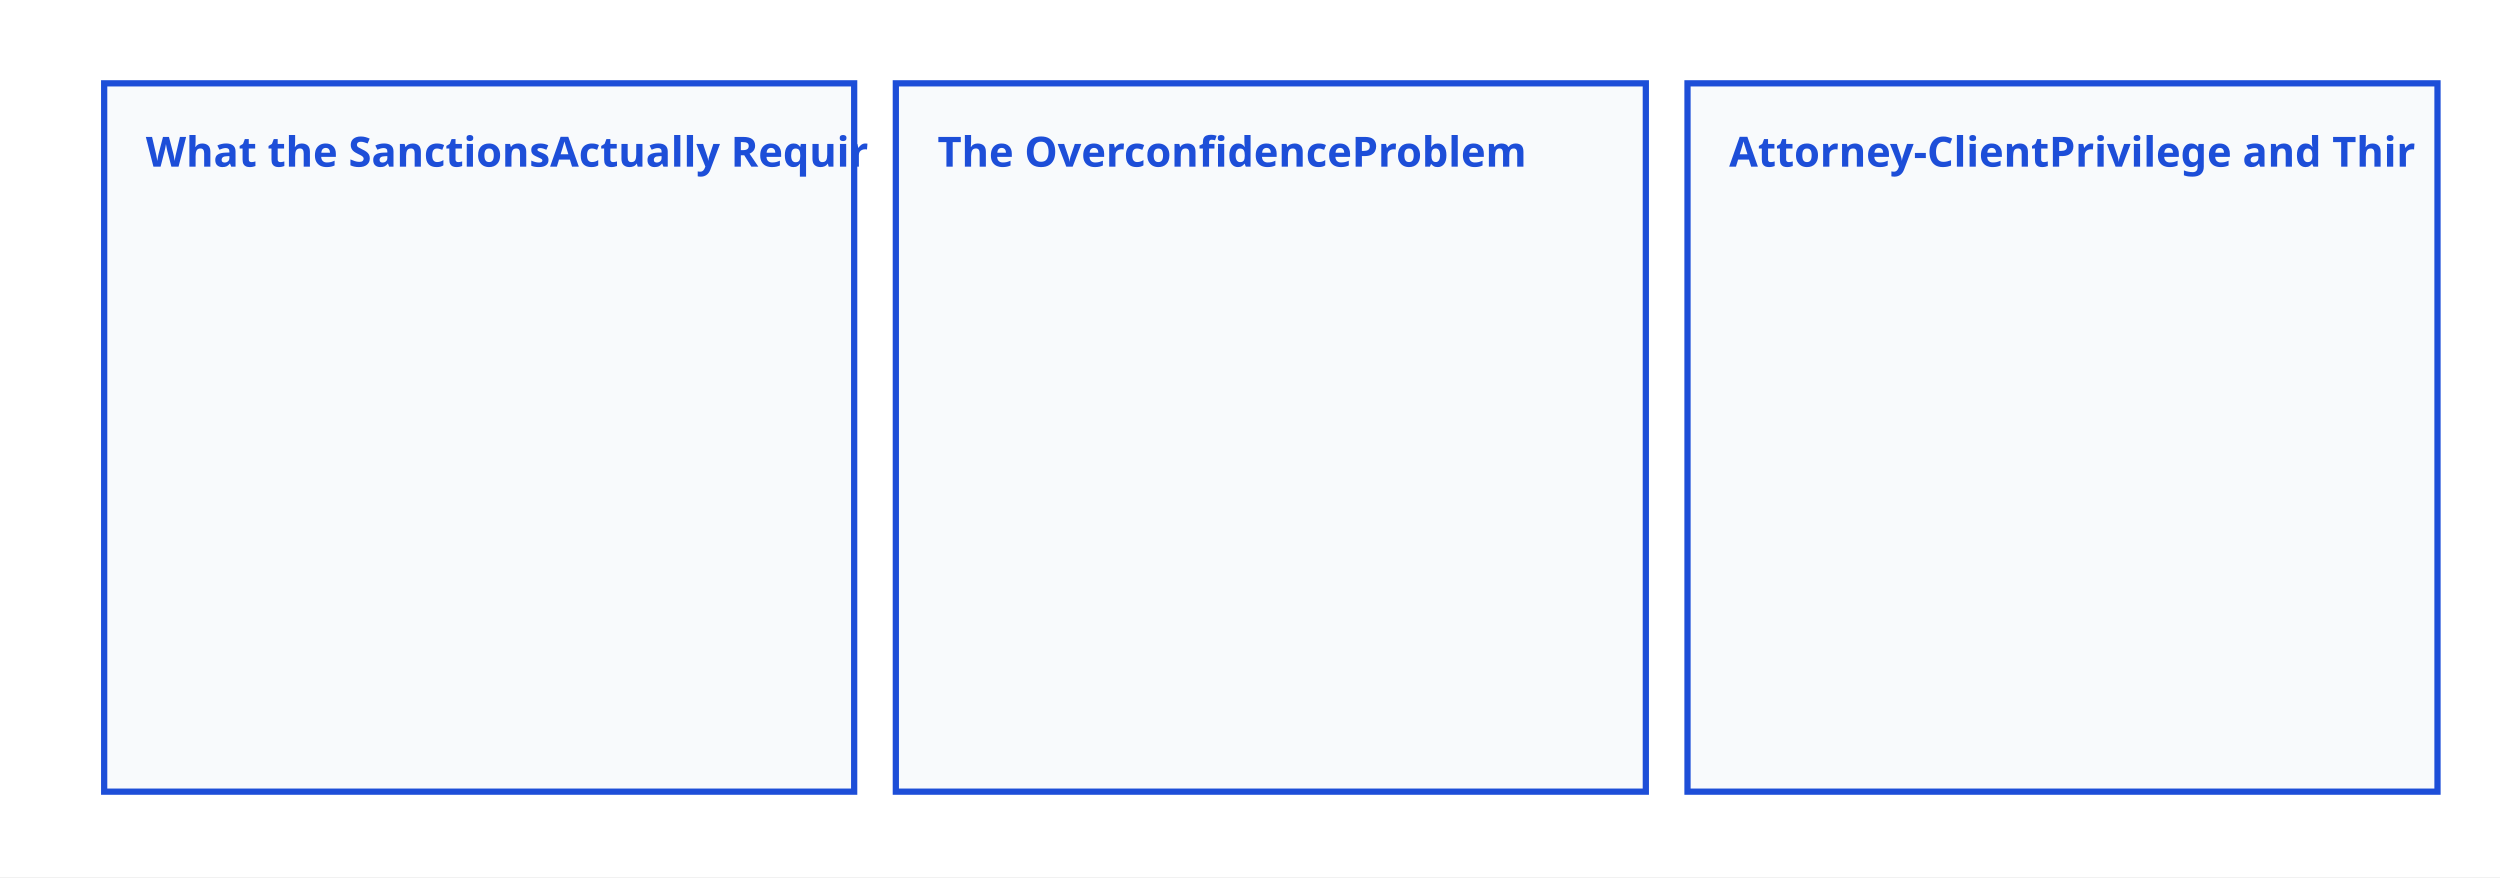
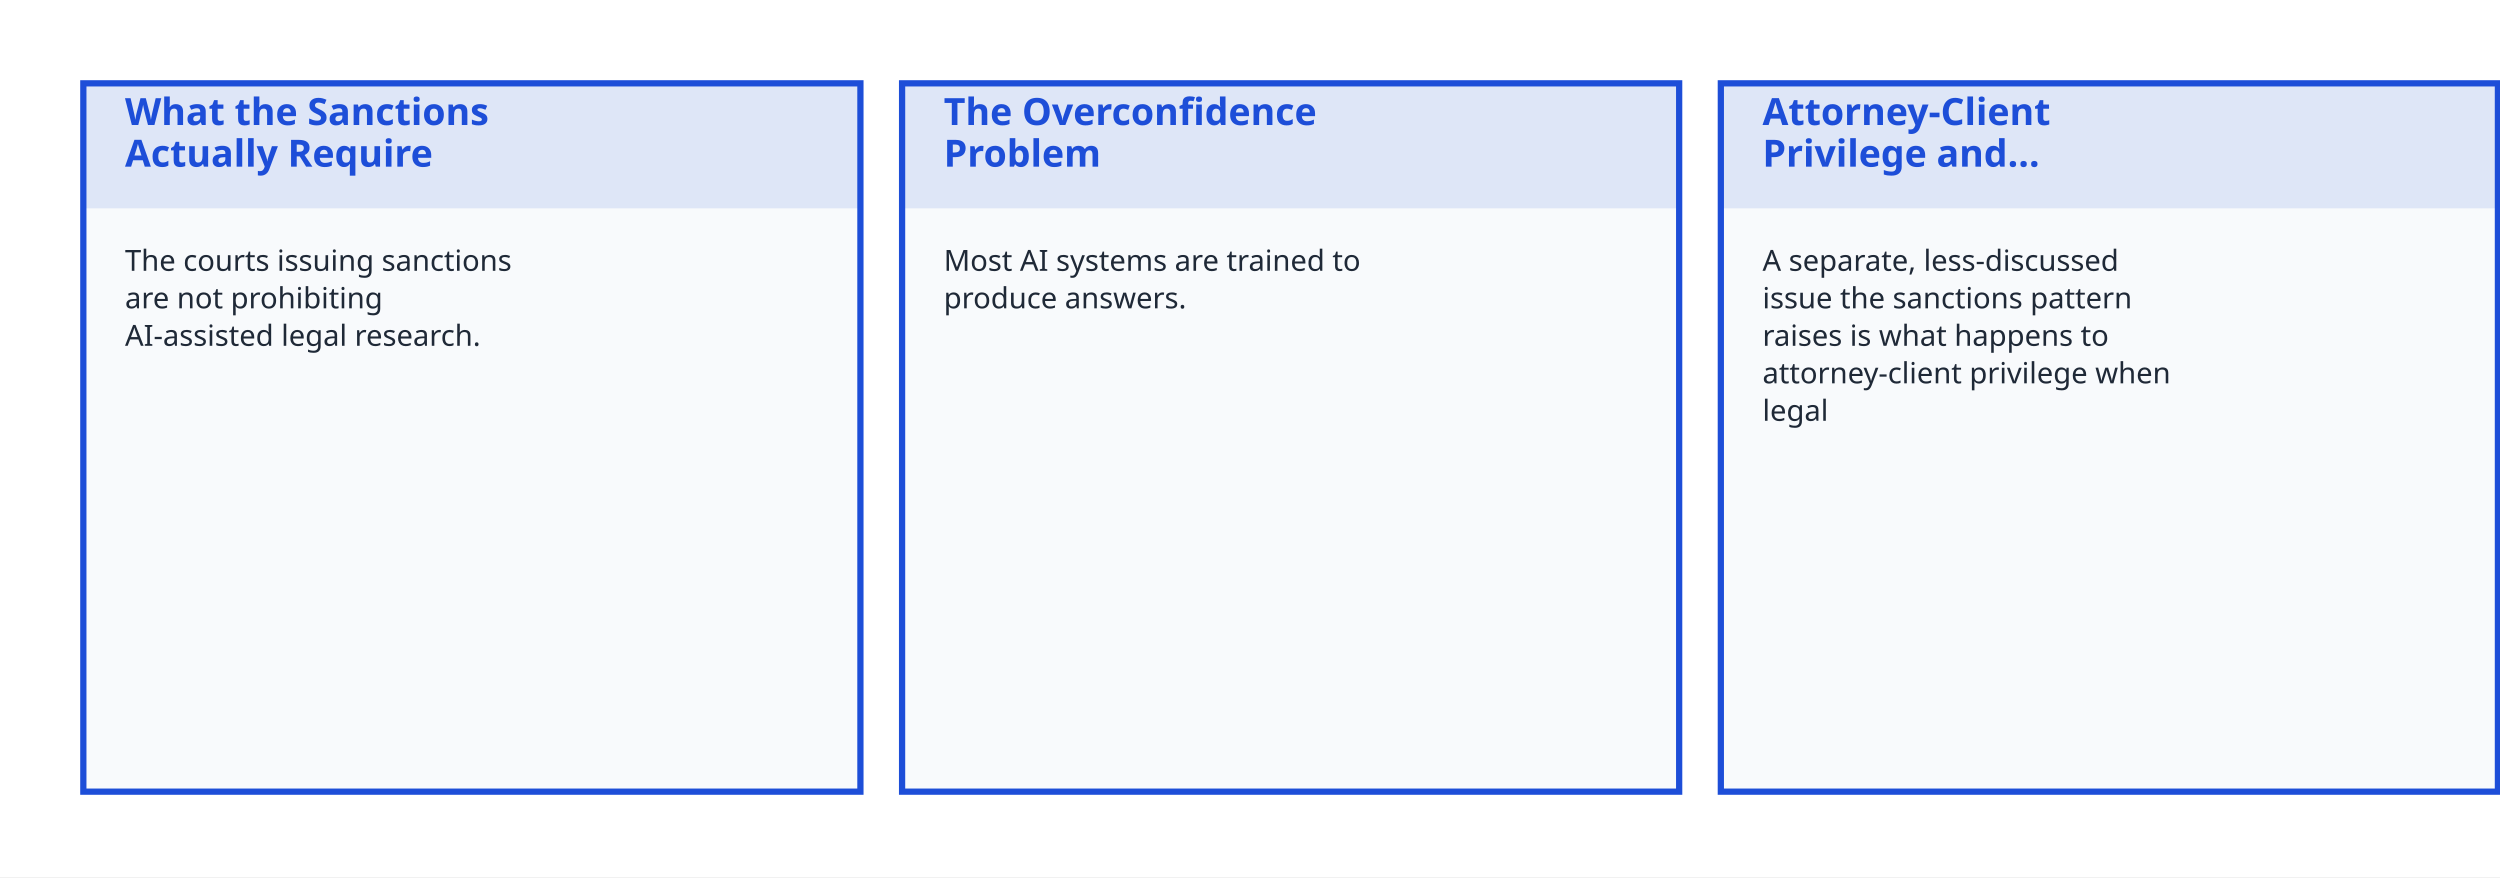
<svg xmlns="http://www.w3.org/2000/svg" width="1200" height="421" viewBox="0 0 1200 421">
  <rect x="0" y="0" width="1200" height="421" fill="#FFFFFF" />
-   <rect x="50" y="40" width="360" height="340" fill="#F8FAFC" stroke="#1D4ED8" stroke-width="3" rx="0" opacity="1.0" />
-   <rect x="430" y="40" width="360" height="340" fill="#F8FAFC" stroke="#1D4ED8" stroke-width="3" rx="0" opacity="1.0" />
-   <rect x="810" y="40" width="360" height="340" fill="#F8FAFC" stroke="#1D4ED8" stroke-width="3" rx="0" opacity="1.0" />
-   <text x="70" y="80" text-anchor="start" font-family="sans-serif" font-size="20" fill="#1D4ED8" font-weight="700">What the Sanctions
- Actually Requir</text>
-   <text x="450" y="80" text-anchor="start" font-family="sans-serif" font-size="20" fill="#1D4ED8" font-weight="700">The Overconfidence
- Problem</text>
-   <text x="830" y="80" text-anchor="start" font-family="sans-serif" font-size="20" fill="#1D4ED8" font-weight="700">Attorney-Client
- Privilege and Thir</text>
+   <rect x="40" y="40" width="373" height="340" fill="#F8FAFC" stroke="#1D4ED8" stroke-width="3" rx="0" opacity="1.0" />
+   <rect x="40" y="40" width="373" height="60" fill="#1D4ED8" stroke="none" stroke-width="1" rx="0" opacity="0.12" />
+   <text x="60" y="60" text-anchor="start" font-family="sans-serif" font-size="18" fill="#1D4ED8" font-weight="700">What the Sanctions</text>
+   <text x="60" y="80" text-anchor="start" font-family="sans-serif" font-size="18" fill="#1D4ED8" font-weight="700">Actually Require</text>
+   <rect x="433" y="40" width="373" height="340" fill="#F8FAFC" stroke="#1D4ED8" stroke-width="3" rx="0" opacity="1.0" />
+   <rect x="433" y="40" width="373" height="60" fill="#1D4ED8" stroke="none" stroke-width="1" rx="0" opacity="0.12" />
+   <text x="453" y="60" text-anchor="start" font-family="sans-serif" font-size="18" fill="#1D4ED8" font-weight="700">The Overconfidence</text>
+   <text x="453" y="80" text-anchor="start" font-family="sans-serif" font-size="18" fill="#1D4ED8" font-weight="700">Problem</text>
+   <rect x="826" y="40" width="373" height="340" fill="#F8FAFC" stroke="#1D4ED8" stroke-width="3" rx="0" opacity="1.0" />
+   <rect x="826" y="40" width="373" height="60" fill="#1D4ED8" stroke="none" stroke-width="1" rx="0" opacity="0.12" />
+   <text x="846" y="60" text-anchor="start" font-family="sans-serif" font-size="18" fill="#1D4ED8" font-weight="700">Attorney-Client</text>
+   <text x="846" y="80" text-anchor="start" font-family="sans-serif" font-size="18" fill="#1D4ED8" font-weight="700">Privilege and…</text>
+   <text x="60" y="130" text-anchor="start" font-family="sans-serif" font-size="14" fill="#1F2937" font-weight="400">The courts issuing sanctions</text>
+   <text x="60" y="148" text-anchor="start" font-family="sans-serif" font-size="14" fill="#1F2937" font-weight="400">are not prohibiting</text>
+   <text x="60" y="166" text-anchor="start" font-family="sans-serif" font-size="14" fill="#1F2937" font-weight="400">AI-assisted legal research.</text>
+   <text x="453" y="130" text-anchor="start" font-family="sans-serif" font-size="14" fill="#1F2937" font-weight="400">Most AI systems are trained to</text>
+   <text x="453" y="148" text-anchor="start" font-family="sans-serif" font-size="14" fill="#1F2937" font-weight="400">produce answers.</text>
+   <text x="846" y="130" text-anchor="start" font-family="sans-serif" font-size="14" fill="#1F2937" font-weight="400">A separate, less-discussed</text>
+   <text x="846" y="148" text-anchor="start" font-family="sans-serif" font-size="14" fill="#1F2937" font-weight="400">issue the sanctions pattern</text>
+   <text x="846" y="166" text-anchor="start" font-family="sans-serif" font-size="14" fill="#1F2937" font-weight="400">raises is what happens to</text>
+   <text x="846" y="184" text-anchor="start" font-family="sans-serif" font-size="14" fill="#1F2937" font-weight="400">attorney-client privilege when</text>
+   <text x="846" y="202" text-anchor="start" font-family="sans-serif" font-size="14" fill="#1F2937" font-weight="400">legal</text>
</svg>
